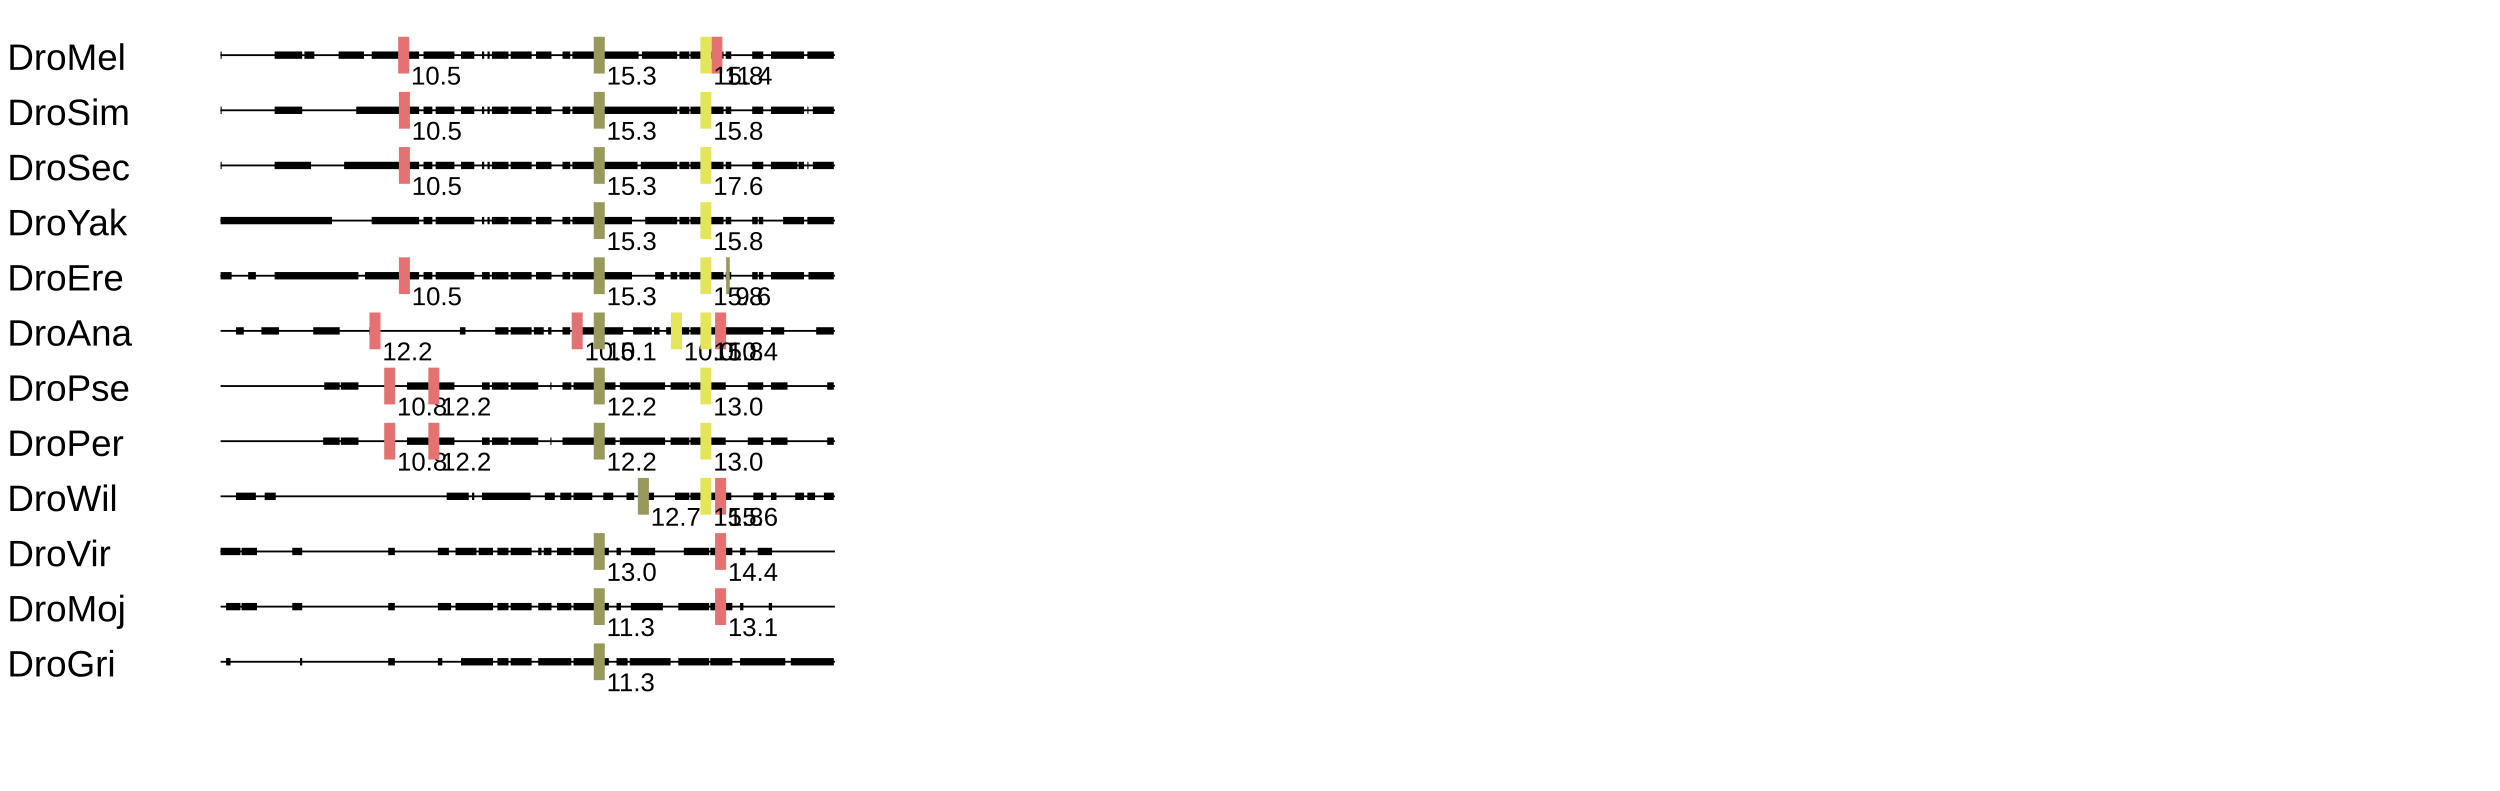
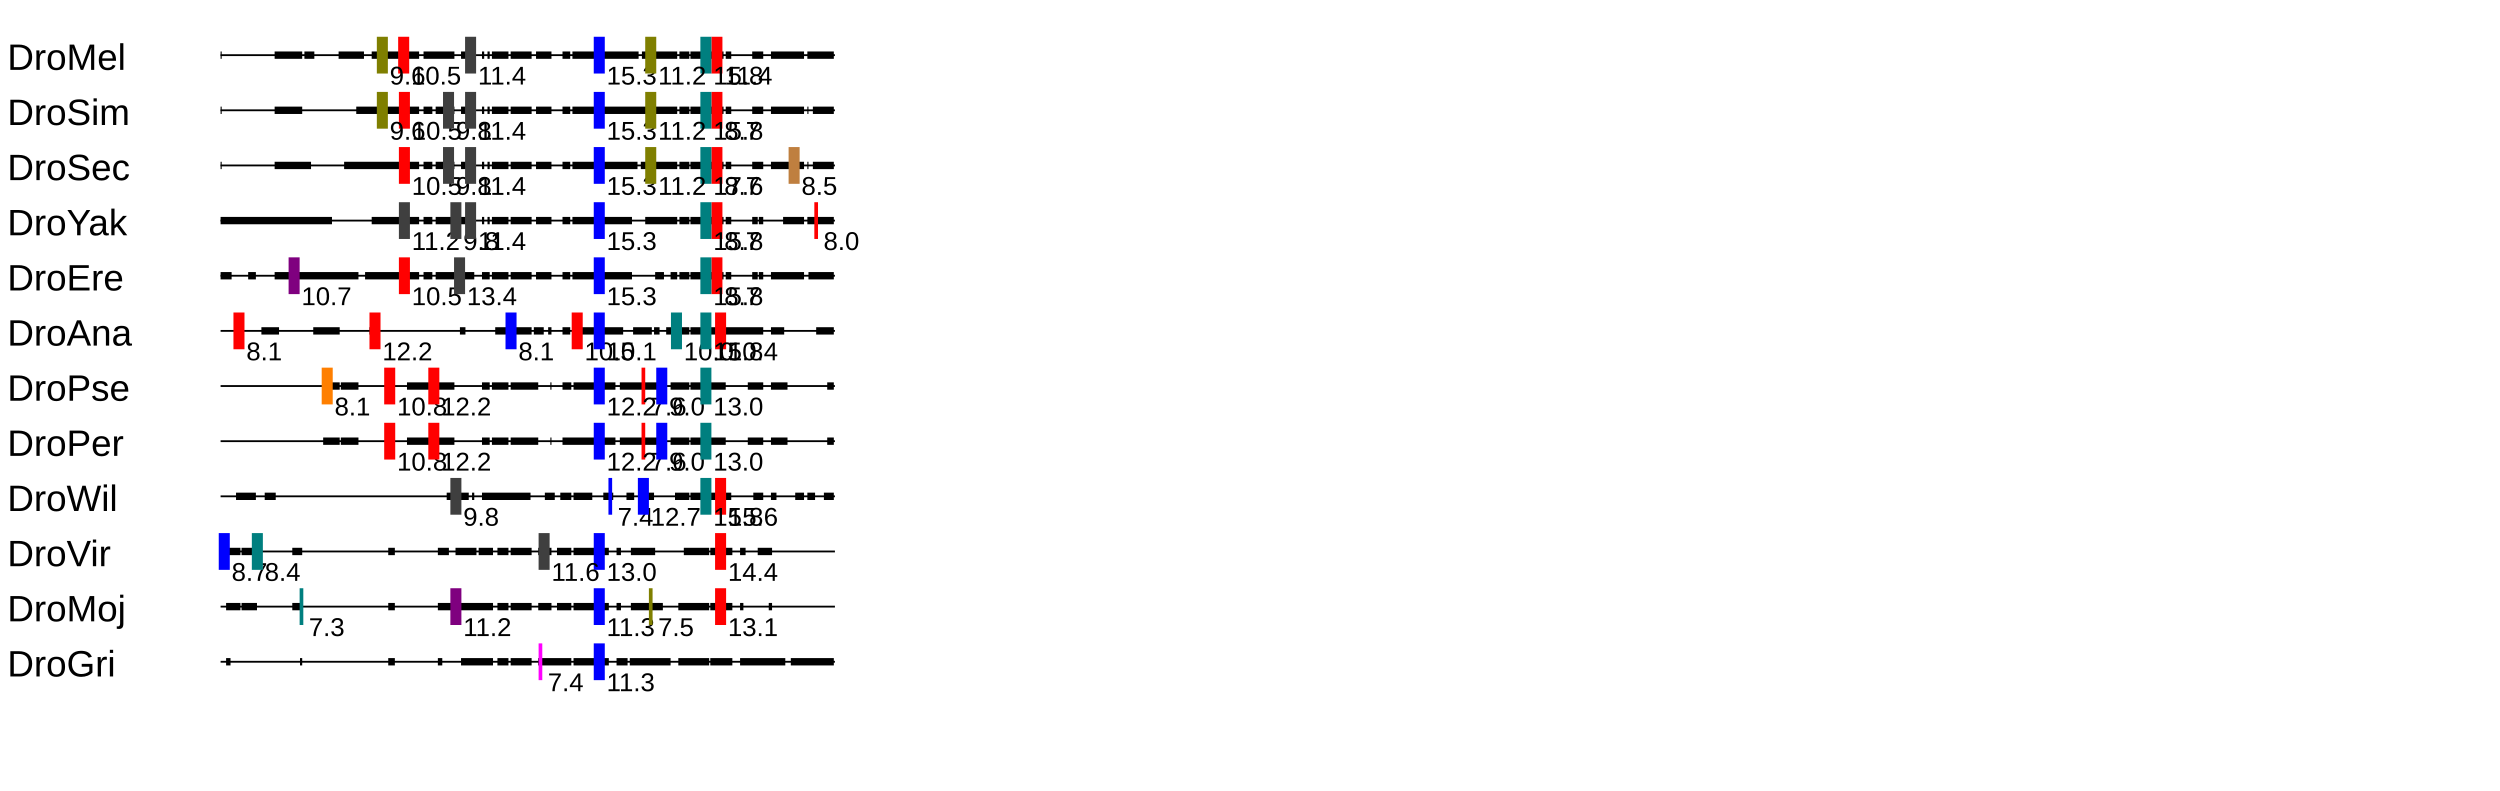
<svg xmlns="http://www.w3.org/2000/svg" width="100%" viewBox="0 0 816 258" version="1.1">
  <style type="text/css">
      

text {
   color:#222;
   background:#fff;
   font-family:"Helvetica Neue", Arial, Helvetica, sans-serif;
}
.sequence {
   stroke: black;
   stroke-width: 0.2em;
}

.gap {
   stroke: black;
   stroke-width: 0.05em;
}
.mot1 {
-    stroke:  #E57272;
+    stroke:  #FF0000;
}
.mot2 {
-    stroke: #99995B;
+    stroke: #0000FF;
}
.mot3 {
-    stroke: #E5E55B;
+    stroke: #007F7F;
}
.mot4 {
-    stroke: #5B6B99;
+    stroke: #FFBFBF;
}
.mot5 {
-    stroke: #5B7EE5;
+    stroke: #BF7F3F;
+ }
+ .mot6 {
+    stroke: #FF00FF;
+ }
+ .mot7 {
+    stroke: #3F3F3F;
+ }
+ .mot8 {
+    stroke: #7F007F;
+ }
+ .mot9 {
+    stroke: #FF7F00;
+ }
+ .mot10 {
+    stroke: #7F7F00;
}
.conserved {
   stroke-width: 0.3em;
}
.notconserved {
   stroke-width: 0.1em;
}
.score {
   font-size: 0.7em;
}

      
    </style>
  <g font-size="12">
    <text class="species" x="0.2em" y="1.9em">DroMel</text>
    <line class="gap" x1="6em" y1="1.5em" x2="22.71em" y2="1.5em" />
    <line class="sequence" x1="6em" y1="1.5em" x2="6.03em" y2="1.5em" />
    <line class="sequence" x1="7.47em" y1="1.5em" x2="8.22em" y2="1.5em" />
    <line class="sequence" x1="8.28em" y1="1.5em" x2="8.55em" y2="1.5em" />
    <line class="sequence" x1="9.21em" y1="1.5em" x2="9.9em" y2="1.5em" />
    <line class="sequence" x1="10.11em" y1="1.5em" x2="11.04em" y2="1.5em" />
    <line class="sequence" x1="11.07em" y1="1.5em" x2="11.4em" y2="1.5em" />
    <line class="sequence" x1="11.52em" y1="1.5em" x2="12.36em" y2="1.5em" />
    <line class="sequence" x1="12.54em" y1="1.5em" x2="12.9em" y2="1.5em" />
    <line class="sequence" x1="13.11em" y1="1.5em" x2="13.17em" y2="1.5em" />
    <line class="sequence" x1="13.26em" y1="1.5em" x2="13.32em" y2="1.5em" />
    <line class="sequence" x1="13.38em" y1="1.5em" x2="13.83em" y2="1.5em" />
    <line class="sequence" x1="13.89em" y1="1.5em" x2="14.46em" y2="1.5em" />
    <line class="sequence" x1="14.58em" y1="1.5em" x2="15em" y2="1.5em" />
    <line class="sequence" x1="15.3em" y1="1.5em" x2="15.51em" y2="1.5em" />
    <line class="sequence" x1="15.57em" y1="1.5em" x2="17.37em" y2="1.5em" />
    <line class="sequence" x1="17.46em" y1="1.5em" x2="18.42em" y2="1.5em" />
    <line class="sequence" x1="18.48em" y1="1.5em" x2="18.75em" y2="1.5em" />
    <line class="sequence" x1="18.78em" y1="1.5em" x2="19.68em" y2="1.5em" />
    <line class="sequence" x1="19.74em" y1="1.5em" x2="19.89em" y2="1.5em" />
    <line class="sequence" x1="20.46em" y1="1.5em" x2="20.76em" y2="1.5em" />
    <line class="sequence" x1="20.97em" y1="1.5em" x2="21.87em" y2="1.5em" />
    <line class="sequence" x1="21.96em" y1="1.5em" x2="22.68em" y2="1.5em" />
    <text class="species" x="0.2em" y="3.4em">DroSim</text>
    <line class="gap" x1="6em" y1="3em" x2="22.71em" y2="3em" />
    <line class="sequence" x1="6em" y1="3em" x2="6.03em" y2="3em" />
    <line class="sequence" x1="7.47em" y1="3em" x2="8.22em" y2="3em" />
    <line class="sequence" x1="9.69em" y1="3em" x2="11.04em" y2="3em" />
    <line class="sequence" x1="11.07em" y1="3em" x2="11.4em" y2="3em" />
    <line class="sequence" x1="11.52em" y1="3em" x2="11.76em" y2="3em" />
    <line class="sequence" x1="11.85em" y1="3em" x2="12.36em" y2="3em" />
    <line class="sequence" x1="12.54em" y1="3em" x2="12.9em" y2="3em" />
    <line class="sequence" x1="13.11em" y1="3em" x2="13.17em" y2="3em" />
    <line class="sequence" x1="13.26em" y1="3em" x2="13.32em" y2="3em" />
    <line class="sequence" x1="13.38em" y1="3em" x2="13.83em" y2="3em" />
    <line class="sequence" x1="13.89em" y1="3em" x2="14.46em" y2="3em" />
    <line class="sequence" x1="14.58em" y1="3em" x2="15em" y2="3em" />
    <line class="sequence" x1="15.3em" y1="3em" x2="15.51em" y2="3em" />
    <line class="sequence" x1="15.57em" y1="3em" x2="18.42em" y2="3em" />
    <line class="sequence" x1="18.48em" y1="3em" x2="18.75em" y2="3em" />
    <line class="sequence" x1="18.78em" y1="3em" x2="19.68em" y2="3em" />
    <line class="sequence" x1="19.74em" y1="3em" x2="19.89em" y2="3em" />
    <line class="sequence" x1="20.46em" y1="3em" x2="20.76em" y2="3em" />
    <line class="sequence" x1="20.97em" y1="3em" x2="21.87em" y2="3em" />
    <line class="sequence" x1="21.96em" y1="3em" x2="21.99em" y2="3em" />
    <line class="sequence" x1="22.11em" y1="3em" x2="22.68em" y2="3em" />
    <text class="species" x="0.2em" y="4.9em">DroSec</text>
    <line class="gap" x1="6em" y1="4.5em" x2="22.71em" y2="4.5em" />
    <line class="sequence" x1="6em" y1="4.5em" x2="6.03em" y2="4.5em" />
    <line class="sequence" x1="7.47em" y1="4.5em" x2="8.46em" y2="4.5em" />
    <line class="sequence" x1="9.36em" y1="4.5em" x2="11.04em" y2="4.5em" />
    <line class="sequence" x1="11.07em" y1="4.5em" x2="11.4em" y2="4.5em" />
    <line class="sequence" x1="11.52em" y1="4.5em" x2="11.76em" y2="4.5em" />
    <line class="sequence" x1="11.85em" y1="4.5em" x2="12.36em" y2="4.5em" />
    <line class="sequence" x1="12.54em" y1="4.5em" x2="12.9em" y2="4.5em" />
    <line class="sequence" x1="13.11em" y1="4.5em" x2="13.17em" y2="4.5em" />
    <line class="sequence" x1="13.26em" y1="4.5em" x2="13.32em" y2="4.5em" />
    <line class="sequence" x1="13.38em" y1="4.5em" x2="13.83em" y2="4.5em" />
    <line class="sequence" x1="13.89em" y1="4.5em" x2="14.46em" y2="4.5em" />
    <line class="sequence" x1="14.58em" y1="4.5em" x2="15em" y2="4.5em" />
    <line class="sequence" x1="15.3em" y1="4.5em" x2="15.51em" y2="4.5em" />
    <line class="sequence" x1="15.57em" y1="4.5em" x2="17.34em" y2="4.5em" />
    <line class="sequence" x1="17.43em" y1="4.5em" x2="18.42em" y2="4.5em" />
    <line class="sequence" x1="18.48em" y1="4.5em" x2="18.75em" y2="4.5em" />
    <line class="sequence" x1="18.78em" y1="4.5em" x2="19.68em" y2="4.5em" />
    <line class="sequence" x1="19.74em" y1="4.5em" x2="19.89em" y2="4.5em" />
    <line class="sequence" x1="20.46em" y1="4.5em" x2="20.76em" y2="4.5em" />
    <line class="sequence" x1="20.97em" y1="4.5em" x2="21.69em" y2="4.5em" />
    <line class="sequence" x1="21.72em" y1="4.5em" x2="21.87em" y2="4.5em" />
    <line class="sequence" x1="21.96em" y1="4.5em" x2="21.99em" y2="4.5em" />
    <line class="sequence" x1="22.11em" y1="4.5em" x2="22.68em" y2="4.5em" />
    <text class="species" x="0.2em" y="6.4em">DroYak</text>
    <line class="gap" x1="6em" y1="6em" x2="22.71em" y2="6em" />
    <line class="sequence" x1="6em" y1="6em" x2="9.03em" y2="6em" />
    <line class="sequence" x1="10.11em" y1="6em" x2="11.4em" y2="6em" />
    <line class="sequence" x1="11.52em" y1="6em" x2="11.76em" y2="6em" />
    <line class="sequence" x1="11.85em" y1="6em" x2="12.9em" y2="6em" />
    <line class="sequence" x1="13.11em" y1="6em" x2="13.17em" y2="6em" />
    <line class="sequence" x1="13.26em" y1="6em" x2="13.32em" y2="6em" />
    <line class="sequence" x1="13.38em" y1="6em" x2="13.83em" y2="6em" />
    <line class="sequence" x1="13.89em" y1="6em" x2="14.46em" y2="6em" />
    <line class="sequence" x1="14.58em" y1="6em" x2="15em" y2="6em" />
    <line class="sequence" x1="15.3em" y1="6em" x2="15.51em" y2="6em" />
    <line class="sequence" x1="15.57em" y1="6em" x2="17.19em" y2="6em" />
    <line class="sequence" x1="17.55em" y1="6em" x2="18.42em" y2="6em" />
    <line class="sequence" x1="18.48em" y1="6em" x2="18.75em" y2="6em" />
    <line class="sequence" x1="18.78em" y1="6em" x2="19.68em" y2="6em" />
    <line class="sequence" x1="19.74em" y1="6em" x2="19.89em" y2="6em" />
    <line class="sequence" x1="20.46em" y1="6em" x2="20.61em" y2="6em" />
    <line class="sequence" x1="20.64em" y1="6em" x2="20.76em" y2="6em" />
    <line class="sequence" x1="21.3em" y1="6em" x2="21.87em" y2="6em" />
    <line class="sequence" x1="21.96em" y1="6em" x2="22.68em" y2="6em" />
    <text class="species" x="0.2em" y="7.9em">DroEre</text>
    <line class="gap" x1="6em" y1="7.5em" x2="22.71em" y2="7.5em" />
    <line class="sequence" x1="6em" y1="7.5em" x2="6.3em" y2="7.5em" />
    <line class="sequence" x1="6.75em" y1="7.5em" x2="6.96em" y2="7.5em" />
    <line class="sequence" x1="7.47em" y1="7.5em" x2="9.75em" y2="7.5em" />
    <line class="sequence" x1="9.93em" y1="7.5em" x2="11.01em" y2="7.5em" />
    <line class="sequence" x1="11.04em" y1="7.5em" x2="11.4em" y2="7.5em" />
    <line class="sequence" x1="11.52em" y1="7.5em" x2="11.76em" y2="7.5em" />
    <line class="sequence" x1="11.85em" y1="7.5em" x2="12.9em" y2="7.5em" />
    <line class="sequence" x1="13.11em" y1="7.5em" x2="13.32em" y2="7.5em" />
    <line class="sequence" x1="13.38em" y1="7.5em" x2="13.83em" y2="7.5em" />
    <line class="sequence" x1="13.89em" y1="7.5em" x2="14.46em" y2="7.5em" />
    <line class="sequence" x1="14.58em" y1="7.5em" x2="15em" y2="7.5em" />
    <line class="sequence" x1="15.3em" y1="7.5em" x2="15.51em" y2="7.5em" />
    <line class="sequence" x1="15.57em" y1="7.5em" x2="17.19em" y2="7.5em" />
    <line class="sequence" x1="17.82em" y1="7.5em" x2="18.06em" y2="7.5em" />
    <line class="sequence" x1="18.24em" y1="7.5em" x2="18.42em" y2="7.5em" />
    <line class="sequence" x1="18.48em" y1="7.5em" x2="18.75em" y2="7.5em" />
    <line class="sequence" x1="18.78em" y1="7.5em" x2="19.68em" y2="7.5em" />
    <line class="sequence" x1="19.74em" y1="7.5em" x2="19.89em" y2="7.5em" />
    <line class="sequence" x1="20.46em" y1="7.5em" x2="20.61em" y2="7.5em" />
    <line class="sequence" x1="20.64em" y1="7.5em" x2="20.76em" y2="7.5em" />
    <line class="sequence" x1="20.97em" y1="7.5em" x2="21.87em" y2="7.5em" />
    <line class="sequence" x1="21.99em" y1="7.5em" x2="22.68em" y2="7.5em" />
    <text class="species" x="0.2em" y="9.4em">DroAna</text>
    <line class="gap" x1="6em" y1="9em" x2="22.71em" y2="9em" />
    <line class="sequence" x1="6.42em" y1="9em" x2="6.63em" y2="9em" />
    <line class="sequence" x1="7.11em" y1="9em" x2="7.59em" y2="9em" />
    <line class="sequence" x1="8.52em" y1="9em" x2="9.24em" y2="9em" />
    <line class="sequence" x1="10.05em" y1="9em" x2="10.26em" y2="9em" />
    <line class="sequence" x1="12.51em" y1="9em" x2="12.66em" y2="9em" />
    <line class="sequence" x1="13.47em" y1="9em" x2="13.83em" y2="9em" />
    <line class="sequence" x1="13.89em" y1="9em" x2="14.46em" y2="9em" />
    <line class="sequence" x1="14.52em" y1="9em" x2="14.79em" y2="9em" />
    <line class="sequence" x1="14.91em" y1="9em" x2="15em" y2="9em" />
    <line class="sequence" x1="15.3em" y1="9em" x2="15.51em" y2="9em" />
    <line class="sequence" x1="15.57em" y1="9em" x2="16.95em" y2="9em" />
    <line class="sequence" x1="17.22em" y1="9em" x2="17.73em" y2="9em" />
    <line class="sequence" x1="17.79em" y1="9em" x2="17.94em" y2="9em" />
    <line class="sequence" x1="18.12em" y1="9em" x2="18.42em" y2="9em" />
    <line class="sequence" x1="18.48em" y1="9em" x2="18.75em" y2="9em" />
    <line class="sequence" x1="18.78em" y1="9em" x2="20.76em" y2="9em" />
    <line class="sequence" x1="20.97em" y1="9em" x2="21.33em" y2="9em" />
    <line class="sequence" x1="22.2em" y1="9em" x2="22.68em" y2="9em" />
    <text class="species" x="0.2em" y="10.9em">DroPse</text>
    <line class="gap" x1="6em" y1="10.5em" x2="22.71em" y2="10.5em" />
    <line class="sequence" x1="8.82em" y1="10.5em" x2="9.24em" y2="10.5em" />
    <line class="sequence" x1="9.27em" y1="10.5em" x2="9.75em" y2="10.5em" />
    <line class="sequence" x1="10.53em" y1="10.5em" x2="10.65em" y2="10.5em" />
    <line class="sequence" x1="11.07em" y1="10.5em" x2="11.79em" y2="10.5em" />
    <line class="sequence" x1="11.82em" y1="10.5em" x2="12.36em" y2="10.5em" />
    <line class="sequence" x1="13.11em" y1="10.5em" x2="13.32em" y2="10.5em" />
    <line class="sequence" x1="13.38em" y1="10.5em" x2="13.83em" y2="10.5em" />
    <line class="sequence" x1="13.89em" y1="10.5em" x2="14.64em" y2="10.5em" />
    <line class="sequence" x1="14.97em" y1="10.5em" x2="15em" y2="10.5em" />
    <line class="sequence" x1="15.3em" y1="10.5em" x2="15.54em" y2="10.5em" />
    <line class="sequence" x1="15.6em" y1="10.5em" x2="16.74em" y2="10.5em" />
    <line class="sequence" x1="16.86em" y1="10.5em" x2="18.09em" y2="10.5em" />
    <line class="sequence" x1="18.24em" y1="10.5em" x2="18.75em" y2="10.5em" />
    <line class="sequence" x1="18.78em" y1="10.5em" x2="19.74em" y2="10.5em" />
    <line class="sequence" x1="20.34em" y1="10.5em" x2="20.76em" y2="10.5em" />
    <line class="sequence" x1="20.97em" y1="10.5em" x2="21.42em" y2="10.5em" />
    <line class="sequence" x1="22.5em" y1="10.5em" x2="22.68em" y2="10.5em" />
    <text class="species" x="0.2em" y="12.4em">DroPer</text>
    <line class="gap" x1="6em" y1="12em" x2="22.71em" y2="12em" />
    <line class="sequence" x1="8.79em" y1="12em" x2="9.24em" y2="12em" />
    <line class="sequence" x1="9.27em" y1="12em" x2="9.75em" y2="12em" />
    <line class="sequence" x1="10.53em" y1="12em" x2="10.65em" y2="12em" />
    <line class="sequence" x1="11.07em" y1="12em" x2="11.79em" y2="12em" />
    <line class="sequence" x1="11.82em" y1="12em" x2="12.36em" y2="12em" />
    <line class="sequence" x1="13.11em" y1="12em" x2="13.32em" y2="12em" />
    <line class="sequence" x1="13.38em" y1="12em" x2="13.83em" y2="12em" />
    <line class="sequence" x1="13.89em" y1="12em" x2="14.64em" y2="12em" />
    <line class="sequence" x1="14.97em" y1="12em" x2="15em" y2="12em" />
    <line class="sequence" x1="15.3em" y1="12em" x2="16.74em" y2="12em" />
    <line class="sequence" x1="16.86em" y1="12em" x2="18.09em" y2="12em" />
    <line class="sequence" x1="18.24em" y1="12em" x2="18.75em" y2="12em" />
    <line class="sequence" x1="18.78em" y1="12em" x2="19.74em" y2="12em" />
    <line class="sequence" x1="20.34em" y1="12em" x2="20.76em" y2="12em" />
    <line class="sequence" x1="20.97em" y1="12em" x2="21.42em" y2="12em" />
    <line class="sequence" x1="22.5em" y1="12em" x2="22.68em" y2="12em" />
    <text class="species" x="0.2em" y="13.9em">DroWil</text>
    <line class="gap" x1="6em" y1="13.5em" x2="22.71em" y2="13.5em" />
    <line class="sequence" x1="6.42em" y1="13.5em" x2="6.96em" y2="13.5em" />
    <line class="sequence" x1="7.2em" y1="13.5em" x2="7.5em" y2="13.5em" />
    <line class="sequence" x1="12.15em" y1="13.5em" x2="12.75em" y2="13.5em" />
    <line class="sequence" x1="12.84em" y1="13.5em" x2="12.9em" y2="13.5em" />
    <line class="sequence" x1="13.11em" y1="13.5em" x2="14.43em" y2="13.5em" />
    <line class="sequence" x1="14.82em" y1="13.5em" x2="15.09em" y2="13.5em" />
    <line class="sequence" x1="15.24em" y1="13.5em" x2="15.54em" y2="13.5em" />
    <line class="sequence" x1="15.6em" y1="13.5em" x2="16.11em" y2="13.5em" />
    <line class="sequence" x1="16.41em" y1="13.5em" x2="16.68em" y2="13.5em" />
    <line class="sequence" x1="17.04em" y1="13.5em" x2="17.25em" y2="13.5em" />
    <line class="sequence" x1="17.4em" y1="13.5em" x2="17.79em" y2="13.5em" />
    <line class="sequence" x1="18.36em" y1="13.5em" x2="18.75em" y2="13.5em" />
    <line class="sequence" x1="18.78em" y1="13.5em" x2="19.89em" y2="13.5em" />
    <line class="sequence" x1="20.49em" y1="13.5em" x2="20.76em" y2="13.5em" />
    <line class="sequence" x1="20.97em" y1="13.5em" x2="21.12em" y2="13.5em" />
    <line class="sequence" x1="21.63em" y1="13.5em" x2="21.87em" y2="13.5em" />
    <line class="sequence" x1="21.96em" y1="13.5em" x2="22.17em" y2="13.5em" />
    <line class="sequence" x1="22.41em" y1="13.5em" x2="22.68em" y2="13.5em" />
    <text class="species" x="0.2em" y="15.4em">DroVir</text>
    <line class="gap" x1="6em" y1="15em" x2="22.71em" y2="15em" />
    <line class="sequence" x1="6em" y1="15em" x2="6.54em" y2="15em" />
    <line class="sequence" x1="6.57em" y1="15em" x2="6.99em" y2="15em" />
    <line class="sequence" x1="7.95em" y1="15em" x2="8.22em" y2="15em" />
    <line class="sequence" x1="10.56em" y1="15em" x2="10.74em" y2="15em" />
    <line class="sequence" x1="11.91em" y1="15em" x2="12.21em" y2="15em" />
    <line class="sequence" x1="12.39em" y1="15em" x2="12.96em" y2="15em" />
    <line class="sequence" x1="13.02em" y1="15em" x2="13.41em" y2="15em" />
    <line class="sequence" x1="13.53em" y1="15em" x2="13.83em" y2="15em" />
    <line class="sequence" x1="13.89em" y1="15em" x2="14.46em" y2="15em" />
    <line class="sequence" x1="14.64em" y1="15em" x2="14.73em" y2="15em" />
    <line class="sequence" x1="14.79em" y1="15em" x2="15em" y2="15em" />
    <line class="sequence" x1="15.15em" y1="15em" x2="15.54em" y2="15em" />
    <line class="sequence" x1="15.6em" y1="15em" x2="16.56em" y2="15em" />
    <line class="sequence" x1="16.77em" y1="15em" x2="16.89em" y2="15em" />
    <line class="sequence" x1="17.16em" y1="15em" x2="17.82em" y2="15em" />
    <line class="sequence" x1="18.6em" y1="15em" x2="19.29em" y2="15em" />
    <line class="sequence" x1="19.32em" y1="15em" x2="19.92em" y2="15em" />
    <line class="sequence" x1="20.13em" y1="15em" x2="20.28em" y2="15em" />
    <line class="sequence" x1="20.61em" y1="15em" x2="21em" y2="15em" />
    <text class="species" x="0.2em" y="16.9em">DroMoj</text>
    <line class="gap" x1="6em" y1="16.5em" x2="22.71em" y2="16.5em" />
    <line class="sequence" x1="6.15em" y1="16.5em" x2="6.54em" y2="16.5em" />
    <line class="sequence" x1="6.57em" y1="16.5em" x2="6.99em" y2="16.5em" />
    <line class="sequence" x1="7.95em" y1="16.5em" x2="8.22em" y2="16.5em" />
    <line class="sequence" x1="10.56em" y1="16.5em" x2="10.74em" y2="16.5em" />
    <line class="sequence" x1="11.91em" y1="16.5em" x2="12.27em" y2="16.5em" />
    <line class="sequence" x1="12.39em" y1="16.5em" x2="13.41em" y2="16.5em" />
    <line class="sequence" x1="13.53em" y1="16.5em" x2="13.83em" y2="16.5em" />
    <line class="sequence" x1="13.89em" y1="16.5em" x2="14.46em" y2="16.5em" />
    <line class="sequence" x1="14.64em" y1="16.5em" x2="15em" y2="16.5em" />
    <line class="sequence" x1="15.15em" y1="16.5em" x2="15.54em" y2="16.5em" />
    <line class="sequence" x1="15.6em" y1="16.5em" x2="16.56em" y2="16.5em" />
    <line class="sequence" x1="16.77em" y1="16.5em" x2="16.89em" y2="16.5em" />
    <line class="sequence" x1="17.16em" y1="16.5em" x2="18.03em" y2="16.5em" />
    <line class="sequence" x1="18.45em" y1="16.5em" x2="19.29em" y2="16.5em" />
    <line class="sequence" x1="19.32em" y1="16.5em" x2="19.92em" y2="16.5em" />
    <line class="sequence" x1="20.13em" y1="16.5em" x2="20.22em" y2="16.5em" />
    <line class="sequence" x1="20.91em" y1="16.5em" x2="21em" y2="16.5em" />
    <text class="species" x="0.2em" y="18.4em">DroGri</text>
    <line class="gap" x1="6em" y1="18em" x2="22.71em" y2="18em" />
    <line class="sequence" x1="6.15em" y1="18em" x2="6.27em" y2="18em" />
    <line class="sequence" x1="8.16em" y1="18em" x2="8.22em" y2="18em" />
    <line class="sequence" x1="10.56em" y1="18em" x2="10.74em" y2="18em" />
    <line class="sequence" x1="11.91em" y1="18em" x2="12.03em" y2="18em" />
    <line class="sequence" x1="12.54em" y1="18em" x2="13.41em" y2="18em" />
    <line class="sequence" x1="13.53em" y1="18em" x2="13.83em" y2="18em" />
    <line class="sequence" x1="13.89em" y1="18em" x2="14.46em" y2="18em" />
    <line class="sequence" x1="14.64em" y1="18em" x2="15.54em" y2="18em" />
    <line class="sequence" x1="15.6em" y1="18em" x2="16.56em" y2="18em" />
    <line class="sequence" x1="16.77em" y1="18em" x2="17.07em" y2="18em" />
    <line class="sequence" x1="17.13em" y1="18em" x2="18.24em" y2="18em" />
    <line class="sequence" x1="18.45em" y1="18em" x2="19.29em" y2="18em" />
    <line class="sequence" x1="19.32em" y1="18em" x2="19.92em" y2="18em" />
    <line class="sequence" x1="20.13em" y1="18em" x2="21.36em" y2="18em" />
    <line class="sequence" x1="21.51em" y1="18em" x2="22.68em" y2="18em" />
    <line class="conserved mot1" x1="10.98em" y1="1em" x2="10.98em" y2="2em" />
    <text x="11.18em" y="2.3em">
      <tspan class="score">10.5</tspan>
    </text>
    <line class="conserved mot1" x1="19.5em" y1="1.0em" x2="19.5em" y2="2.0em" />
    <text x="19.7em" y="2.3em">
      <tspan class="score">11.4</tspan>
    </text>
    <line class="conserved mot1" x1="11.0em" y1="2.5em" x2="11.0em" y2="3.5em" />
    <text x="11.2em" y="3.8em">
      <tspan class="score">10.5</tspan>
    </text>
+     <line class="conserved mot1" x1="19.5em" y1="2.5em" x2="19.5em" y2="3.5em" />
+     <text x="19.7em" y="3.8em">
+       <tspan class="score">8.7</tspan>
+     </text>
    <line class="conserved mot1" x1="11.0em" y1="4.0em" x2="11.0em" y2="5.0em" />
    <text x="11.2em" y="5.3em">
      <tspan class="score">10.5</tspan>
    </text>
+     <line class="conserved mot1" x1="19.5em" y1="4.0em" x2="19.5em" y2="5.0em" />
+     <text x="19.7em" y="5.3em">
+       <tspan class="score">8.7</tspan>
+     </text>
+     <line class="conserved mot1" x1="19.5em" y1="5.5em" x2="19.5em" y2="6.5em" />
+     <text x="19.7em" y="6.8em">
+       <tspan class="score">8.7</tspan>
+     </text>
+     <line class="notconserved mot1" x1="22.2em" y1="5.5em" x2="22.2em" y2="6.5em" />
+     <text x="22.4em" y="6.8em">
+       <tspan class="score">8.0</tspan>
+     </text>
    <line class="conserved mot1" x1="11.0em" y1="7.0em" x2="11.0em" y2="8.0em" />
    <text x="11.2em" y="8.3em">
      <tspan class="score">10.5</tspan>
    </text>
+     <line class="conserved mot1" x1="19.5em" y1="7.0em" x2="19.5em" y2="8.0em" />
+     <text x="19.7em" y="8.3em">
+       <tspan class="score">8.7</tspan>
+     </text>
+     <line class="conserved mot1" x1="6.5em" y1="8.5em" x2="6.5em" y2="9.5em" />
+     <text x="6.7em" y="9.8em">
+       <tspan class="score">8.1</tspan>
+     </text>
    <line class="conserved mot1" x1="10.2em" y1="8.5em" x2="10.2em" y2="9.5em" />
    <text x="10.4em" y="9.8em">
      <tspan class="score">12.2</tspan>
    </text>
    <line class="conserved mot1" x1="15.7em" y1="8.5em" x2="15.7em" y2="9.5em" />
    <text x="15.9em" y="9.8em">
      <tspan class="score">10.5</tspan>
    </text>
    <line class="conserved mot1" x1="19.6em" y1="8.5em" x2="19.6em" y2="9.5em" />
    <text x="19.8em" y="9.8em">
      <tspan class="score">10.4</tspan>
    </text>
    <line class="conserved mot1" x1="10.6em" y1="10.0em" x2="10.6em" y2="11.0em" />
    <text x="10.8em" y="11.3em">
      <tspan class="score">10.8</tspan>
    </text>
    <line class="conserved mot1" x1="11.8em" y1="10.0em" x2="11.8em" y2="11.0em" />
    <text x="12.0em" y="11.3em">
      <tspan class="score">12.2</tspan>
    </text>
+     <line class="notconserved mot1" x1="17.5em" y1="10.0em" x2="17.5em" y2="11.0em" />
+     <text x="17.7em" y="11.3em">
+       <tspan class="score">7.6</tspan>
+     </text>
    <line class="conserved mot1" x1="10.6em" y1="11.5em" x2="10.6em" y2="12.5em" />
    <text x="10.8em" y="12.8em">
      <tspan class="score">10.8</tspan>
    </text>
    <line class="conserved mot1" x1="11.8em" y1="11.5em" x2="11.8em" y2="12.5em" />
    <text x="12.0em" y="12.8em">
      <tspan class="score">12.2</tspan>
    </text>
+     <line class="notconserved mot1" x1="17.5em" y1="11.5em" x2="17.5em" y2="12.5em" />
+     <text x="17.7em" y="12.8em">
+       <tspan class="score">7.6</tspan>
+     </text>
    <line class="conserved mot1" x1="19.6em" y1="13.0em" x2="19.6em" y2="14.0em" />
    <text x="19.8em" y="14.3em">
      <tspan class="score">15.6</tspan>
    </text>
    <line class="conserved mot1" x1="19.6em" y1="14.5em" x2="19.6em" y2="15.5em" />
    <text x="19.8em" y="15.8em">
      <tspan class="score">14.4</tspan>
    </text>
    <line class="conserved mot1" x1="19.6em" y1="16.0em" x2="19.6em" y2="17.0em" />
    <text x="19.8em" y="17.3em">
      <tspan class="score">13.1</tspan>
    </text>
    <line class="conserved mot2" x1="16.3em" y1="1.0em" x2="16.3em" y2="2.0em" />
    <text x="16.5em" y="2.3em">
      <tspan class="score">15.3</tspan>
    </text>
    <line class="conserved mot2" x1="16.3em" y1="2.5em" x2="16.3em" y2="3.5em" />
    <text x="16.5em" y="3.8em">
      <tspan class="score">15.3</tspan>
    </text>
    <line class="conserved mot2" x1="16.3em" y1="4.0em" x2="16.3em" y2="5.0em" />
    <text x="16.5em" y="5.3em">
      <tspan class="score">15.3</tspan>
    </text>
    <line class="conserved mot2" x1="16.3em" y1="5.5em" x2="16.3em" y2="6.5em" />
    <text x="16.5em" y="6.8em">
      <tspan class="score">15.3</tspan>
    </text>
    <line class="conserved mot2" x1="16.3em" y1="7.0em" x2="16.3em" y2="8.0em" />
    <text x="16.5em" y="8.3em">
      <tspan class="score">15.3</tspan>
    </text>
-     <line class="notconserved mot2" x1="19.8em" y1="7.0em" x2="19.8em" y2="8.0em" />
-     <text x="20.0em" y="8.3em">
-       <tspan class="score">9.6</tspan>
+     <line class="conserved mot2" x1="13.9em" y1="8.5em" x2="13.9em" y2="9.5em" />
+     <text x="14.1em" y="9.8em">
+       <tspan class="score">8.1</tspan>
    </text>
    <line class="conserved mot2" x1="16.3em" y1="8.5em" x2="16.3em" y2="9.5em" />
    <text x="16.5em" y="9.8em">
      <tspan class="score">10.1</tspan>
    </text>
    <line class="conserved mot2" x1="16.3em" y1="10.0em" x2="16.3em" y2="11.0em" />
    <text x="16.5em" y="11.3em">
      <tspan class="score">12.2</tspan>
    </text>
+     <line class="conserved mot2" x1="18.0em" y1="10.0em" x2="18.0em" y2="11.0em" />
+     <text x="18.2em" y="11.3em">
+       <tspan class="score">9.0</tspan>
+     </text>
    <line class="conserved mot2" x1="16.3em" y1="11.5em" x2="16.3em" y2="12.5em" />
    <text x="16.5em" y="12.8em">
      <tspan class="score">12.2</tspan>
    </text>
+     <line class="conserved mot2" x1="18.0em" y1="11.5em" x2="18.0em" y2="12.5em" />
+     <text x="18.2em" y="12.8em">
+       <tspan class="score">9.0</tspan>
+     </text>
+     <line class="notconserved mot2" x1="16.6em" y1="13.0em" x2="16.6em" y2="14.0em" />
+     <text x="16.8em" y="14.3em">
+       <tspan class="score">7.4</tspan>
+     </text>
    <line class="conserved mot2" x1="17.5em" y1="13.0em" x2="17.5em" y2="14.0em" />
    <text x="17.7em" y="14.3em">
      <tspan class="score">12.7</tspan>
    </text>
+     <line class="conserved mot2" x1="6.1em" y1="14.5em" x2="6.1em" y2="15.5em" />
+     <text x="6.3em" y="15.8em">
+       <tspan class="score">8.7</tspan>
+     </text>
    <line class="conserved mot2" x1="16.3em" y1="14.5em" x2="16.3em" y2="15.5em" />
    <text x="16.5em" y="15.8em">
      <tspan class="score">13.0</tspan>
    </text>
    <line class="conserved mot2" x1="16.3em" y1="16.0em" x2="16.3em" y2="17.0em" />
    <text x="16.5em" y="17.3em">
      <tspan class="score">11.3</tspan>
    </text>
    <line class="conserved mot2" x1="16.3em" y1="17.5em" x2="16.3em" y2="18.5em" />
    <text x="16.5em" y="18.8em">
      <tspan class="score">11.3</tspan>
    </text>
    <line class="conserved mot3" x1="19.2em" y1="1.0em" x2="19.2em" y2="2.0em" />
    <text x="19.4em" y="2.3em">
      <tspan class="score">15.8</tspan>
    </text>
    <line class="conserved mot3" x1="19.2em" y1="2.5em" x2="19.2em" y2="3.5em" />
    <text x="19.4em" y="3.8em">
      <tspan class="score">15.8</tspan>
    </text>
    <line class="conserved mot3" x1="19.2em" y1="4.0em" x2="19.2em" y2="5.0em" />
    <text x="19.4em" y="5.3em">
      <tspan class="score">17.6</tspan>
    </text>
    <line class="conserved mot3" x1="19.2em" y1="5.5em" x2="19.2em" y2="6.5em" />
    <text x="19.4em" y="6.8em">
      <tspan class="score">15.8</tspan>
    </text>
    <line class="conserved mot3" x1="19.2em" y1="7.0em" x2="19.2em" y2="8.0em" />
    <text x="19.4em" y="8.3em">
      <tspan class="score">15.8</tspan>
    </text>
    <line class="conserved mot3" x1="18.4em" y1="8.5em" x2="18.4em" y2="9.5em" />
    <text x="18.6em" y="9.8em">
      <tspan class="score">10.0</tspan>
    </text>
    <line class="conserved mot3" x1="19.2em" y1="8.5em" x2="19.2em" y2="9.5em" />
    <text x="19.4em" y="9.8em">
      <tspan class="score">15.8</tspan>
    </text>
    <line class="conserved mot3" x1="19.2em" y1="10.0em" x2="19.2em" y2="11.0em" />
    <text x="19.4em" y="11.3em">
      <tspan class="score">13.0</tspan>
    </text>
    <line class="conserved mot3" x1="19.2em" y1="11.5em" x2="19.2em" y2="12.5em" />
    <text x="19.4em" y="12.8em">
      <tspan class="score">13.0</tspan>
    </text>
    <line class="conserved mot3" x1="19.2em" y1="13.0em" x2="19.2em" y2="14.0em" />
    <text x="19.4em" y="14.3em">
      <tspan class="score">15.8</tspan>
    </text>
+     <line class="conserved mot3" x1="7.0em" y1="14.5em" x2="7.0em" y2="15.5em" />
+     <text x="7.2em" y="15.8em">
+       <tspan class="score">8.4</tspan>
+     </text>
+     <line class="notconserved mot3" x1="8.2em" y1="16.0em" x2="8.2em" y2="17.0em" />
+     <text x="8.4em" y="17.3em">
+       <tspan class="score">7.3</tspan>
+     </text>
+     <line class="conserved mot5" x1="21.6em" y1="4.0em" x2="21.6em" y2="5.0em" />
+     <text x="21.8em" y="5.3em">
+       <tspan class="score">8.5</tspan>
+     </text>
+     <line class="notconserved mot6" x1="14.7em" y1="17.5em" x2="14.7em" y2="18.5em" />
+     <text x="14.9em" y="18.8em">
+       <tspan class="score">7.4</tspan>
+     </text>
+     <line class="conserved mot7" x1="12.8em" y1="1.0em" x2="12.8em" y2="2.0em" />
+     <text x="13.0em" y="2.3em">
+       <tspan class="score">11.4</tspan>
+     </text>
+     <line class="conserved mot7" x1="12.2em" y1="2.5em" x2="12.2em" y2="3.5em" />
+     <text x="12.4em" y="3.8em">
+       <tspan class="score">9.8</tspan>
+     </text>
+     <line class="conserved mot7" x1="12.8em" y1="2.5em" x2="12.8em" y2="3.5em" />
+     <text x="13.0em" y="3.8em">
+       <tspan class="score">11.4</tspan>
+     </text>
+     <line class="conserved mot7" x1="12.2em" y1="4.0em" x2="12.2em" y2="5.0em" />
+     <text x="12.4em" y="5.3em">
+       <tspan class="score">9.8</tspan>
+     </text>
+     <line class="conserved mot7" x1="12.8em" y1="4.0em" x2="12.8em" y2="5.0em" />
+     <text x="13.0em" y="5.3em">
+       <tspan class="score">11.4</tspan>
+     </text>
+     <line class="conserved mot7" x1="11.0em" y1="5.5em" x2="11.0em" y2="6.5em" />
+     <text x="11.2em" y="6.8em">
+       <tspan class="score">11.2</tspan>
+     </text>
+     <line class="conserved mot7" x1="12.4em" y1="5.5em" x2="12.4em" y2="6.5em" />
+     <text x="12.6em" y="6.8em">
+       <tspan class="score">9.8</tspan>
+     </text>
+     <line class="conserved mot7" x1="12.8em" y1="5.5em" x2="12.8em" y2="6.5em" />
+     <text x="13.0em" y="6.8em">
+       <tspan class="score">11.4</tspan>
+     </text>
+     <line class="conserved mot7" x1="12.5em" y1="7.0em" x2="12.5em" y2="8.0em" />
+     <text x="12.7em" y="8.3em">
+       <tspan class="score">13.4</tspan>
+     </text>
+     <line class="conserved mot7" x1="12.4em" y1="13.0em" x2="12.4em" y2="14.0em" />
+     <text x="12.6em" y="14.3em">
+       <tspan class="score">9.8</tspan>
+     </text>
+     <line class="conserved mot7" x1="14.8em" y1="14.5em" x2="14.8em" y2="15.5em" />
+     <text x="15.0em" y="15.8em">
+       <tspan class="score">11.6</tspan>
+     </text>
+     <line class="conserved mot8" x1="8.0em" y1="7.0em" x2="8.0em" y2="8.0em" />
+     <text x="8.2em" y="8.3em">
+       <tspan class="score">10.7</tspan>
+     </text>
+     <line class="conserved mot8" x1="12.4em" y1="16.0em" x2="12.4em" y2="17.0em" />
+     <text x="12.6em" y="17.3em">
+       <tspan class="score">11.2</tspan>
+     </text>
+     <line class="conserved mot9" x1="8.9em" y1="10.0em" x2="8.9em" y2="11.0em" />
+     <text x="9.1em" y="11.3em">
+       <tspan class="score">8.1</tspan>
+     </text>
+     <line class="conserved mot10" x1="10.4em" y1="1.0em" x2="10.4em" y2="2.0em" />
+     <text x="10.6em" y="2.3em">
+       <tspan class="score">9.6</tspan>
+     </text>
+     <line class="conserved mot10" x1="17.7em" y1="1.0em" x2="17.7em" y2="2.0em" />
+     <text x="17.9em" y="2.3em">
+       <tspan class="score">11.2</tspan>
+     </text>
+     <line class="conserved mot10" x1="10.4em" y1="2.5em" x2="10.4em" y2="3.5em" />
+     <text x="10.6em" y="3.8em">
+       <tspan class="score">9.6</tspan>
+     </text>
+     <line class="conserved mot10" x1="17.7em" y1="2.5em" x2="17.7em" y2="3.5em" />
+     <text x="17.9em" y="3.8em">
+       <tspan class="score">11.2</tspan>
+     </text>
+     <line class="conserved mot10" x1="17.7em" y1="4.0em" x2="17.7em" y2="5.0em" />
+     <text x="17.9em" y="5.3em">
+       <tspan class="score">11.2</tspan>
+     </text>
+     <line class="notconserved mot10" x1="17.7em" y1="16.0em" x2="17.7em" y2="17.0em" />
+     <text x="17.9em" y="17.3em">
+       <tspan class="score">7.5</tspan>
+     </text>
  </g>
</svg>
